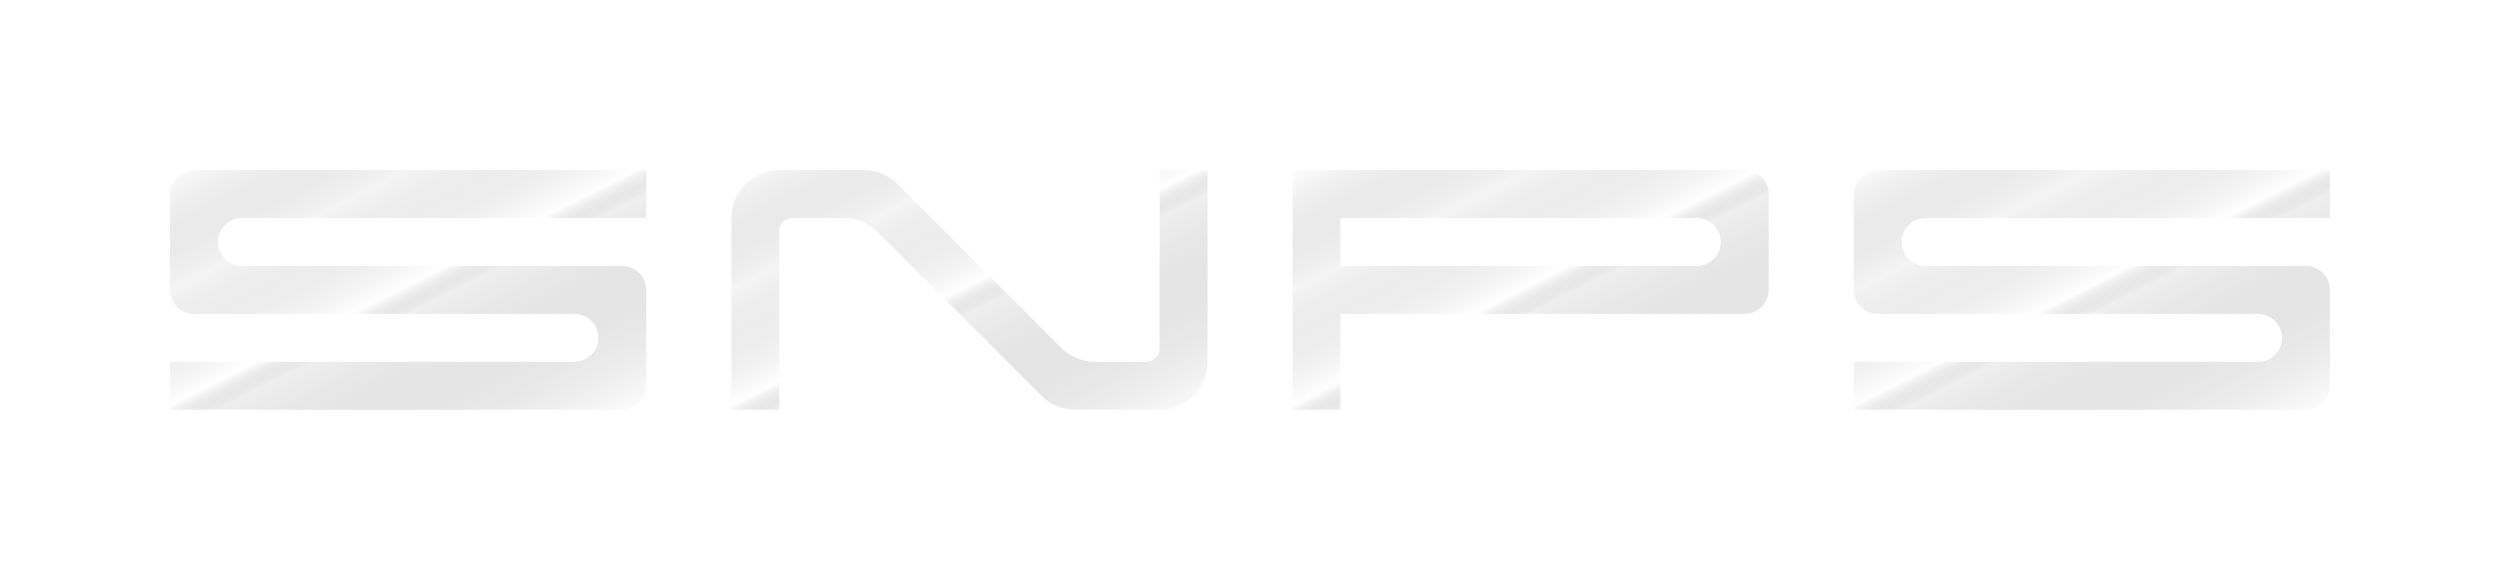
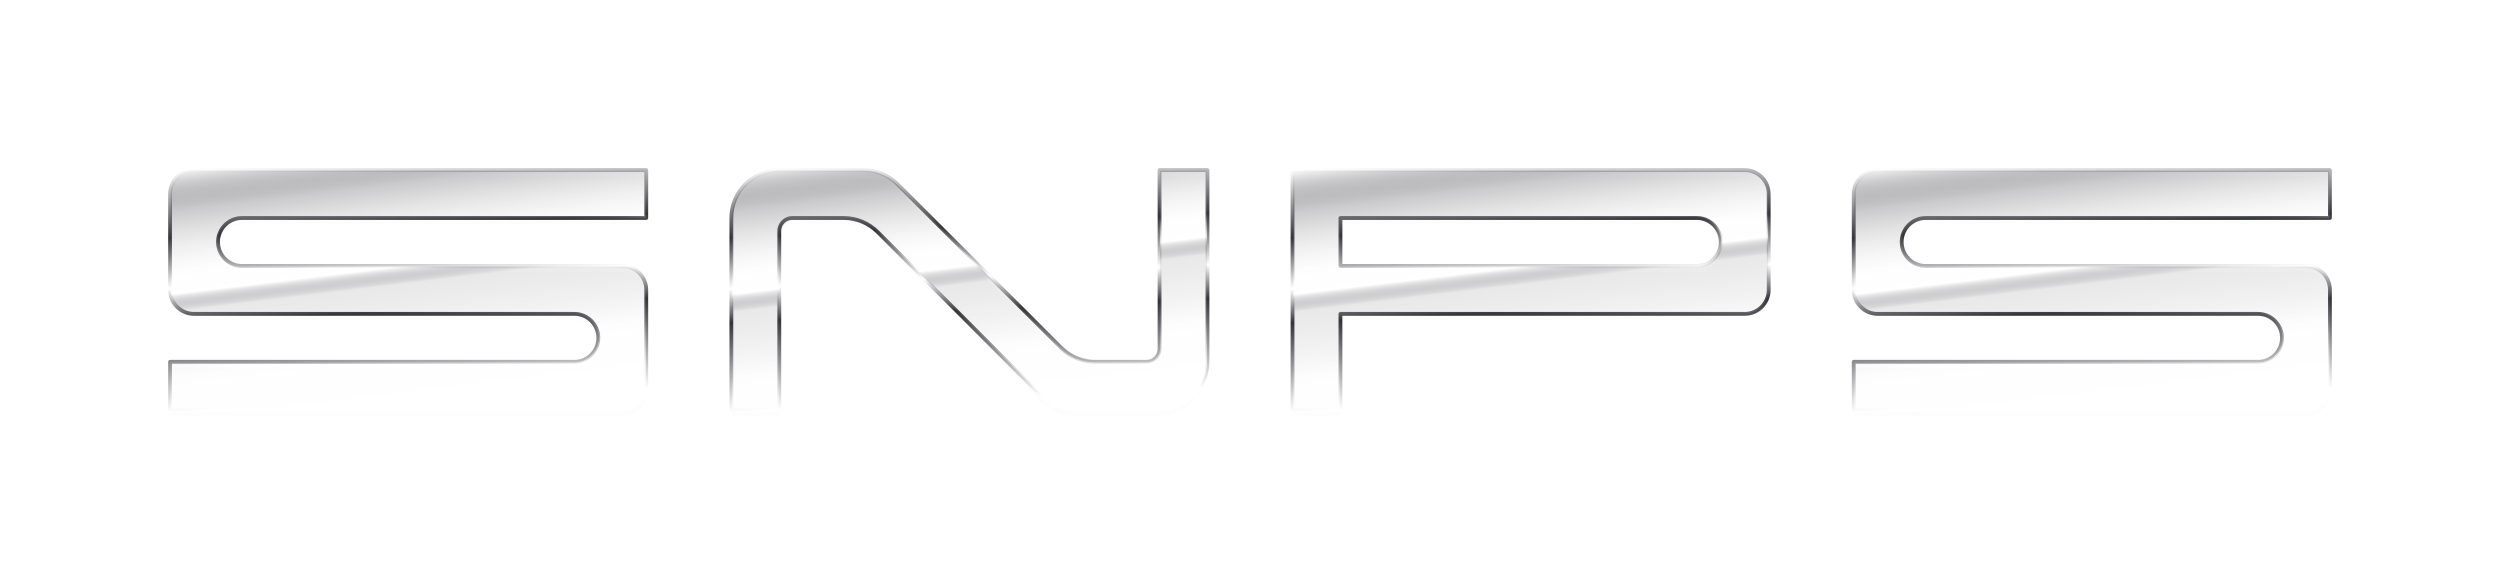
- <svg xmlns="http://www.w3.org/2000/svg" width="489.2" height="113.46" viewBox="0 0 489.2 113.46">
+ <svg xmlns="http://www.w3.org/2000/svg" width="489.200" height="113.460" viewBox="0 0 489.200 113.460">
  <defs>
-     <linearGradient id="silver" x2=".2" y2="1">
+     <linearGradient id="si-silver" x1="0" y1="0" x2=".18" y2="1">
      <stop stop-color="#fafafa" />
-       <stop offset=".2" stop-color="#5d5d5d" />
-       <stop offset=".46" stop-color="#f7f7f7" />
-       <stop offset=".52" stop-color="#777" />
-       <stop offset=".82" stop-color="#eee" />
-       <stop offset="1" stop-color="#b6b6b6" />
+       <stop offset=".18" stop-color="#77777c" />
+       <stop offset=".41" stop-color="#f8f8fa" />
+       <stop offset=".49" stop-color="#68686e" />
+       <stop offset=".7" stop-color="#dfdfe2" />
+       <stop offset="1" stop-color="#b2b2b8" />
    </linearGradient>
-     <linearGradient id="glass" x1="0" y1="0" x2="1" y2="1">
-       <stop stop-color="#fff" stop-opacity=".8" />
-       <stop offset=".25" stop-color="#a6a6a6" stop-opacity=".12" />
-       <stop offset=".49" stop-color="#fff" stop-opacity=".7" />
-       <stop offset=".55" stop-color="#999" stop-opacity=".16" />
-       <stop offset="1" stop-color="#fff" stop-opacity=".85" />
+     <linearGradient id="si-glass" x1="0" y1="0" x2=".24" y2="1">
+       <stop stop-color="#ffffff" stop-opacity=".92" />
+       <stop offset=".16" stop-color="#33333a" stop-opacity=".26" />
+       <stop offset=".4" stop-color="#ffffff" stop-opacity=".12" />
+       <stop offset=".49" stop-color="#ffffff" stop-opacity=".82" />
+       <stop offset=".56" stop-color="#33333a" stop-opacity=".1" />
+       <stop offset=".82" stop-color="#ffffff" stop-opacity=".15" />
+       <stop offset="1" stop-color="#ffffff" stop-opacity=".8" />
    </linearGradient>
-     <linearGradient id="frost" x2="1" y2="1">
-       <stop stop-color="#fff" stop-opacity=".95" />
-       <stop offset="1" stop-color="#999" stop-opacity=".6" />
+     <linearGradient id="si-frost" x2=".8" y2="1">
+       <stop stop-color="#ffffff" stop-opacity=".85" />
+       <stop offset="1" stop-color="#33333a" stop-opacity=".5" />
+     </linearGradient>
+     <linearGradient id="si-edge" x2=".1" y2="1">
+       <stop stop-color="#ffffff" />
+       <stop offset=".28" stop-color="#33333a" />
+       <stop offset=".49" stop-color="#ffffff" />
+       <stop offset=".63" stop-color="#33333a" />
+       <stop offset="1" stop-color="#ffffff" />
    </linearGradient>
  </defs>
-   <g color="#f5f5f5" fill="url(#glass)">
+   <g transform="translate(0 1.2)" fill="#f5f5f5" opacity=".22">
+     <path d="M117.08,42.66h9.38v-9.38H37.97c-2.59,0-4.69,2.1-4.69,4.69v18.76c0,2.59,2.1,4.69,4.69,4.69h4.69s69.73,0,69.73,0c2.59,0,4.69,2.1,4.69,4.69h0c0,2.59-2.1,4.69-4.69,4.69H42.66s-9.38,0-9.38,0v9.38h88.49c2.59,0,4.69-2.1,4.69-4.69v-18.76c0-2.59-2.1-4.69-4.69-4.69h-4.69s-69.73,0-69.73,0c-2.59,0-4.69-2.1-4.69-4.69h0c0-2.59,2.1-4.69,4.69-4.69h69.73Z" />
+     <path d="M226.9,33.28v34.98c0,1.4-1.14,2.54-2.54,2.54h-10.08c-2.49,0-4.87-.99-6.63-2.75l-6.63-6.63-6.64-6.63-12.13-12.13h0l-6.63-6.63c-1.76-1.76-4.14-2.75-6.63-2.75h-9.37s-7.13,0-7.13,0h0c-5.18,0-9.38,4.2-9.38,9.38h0s0,0,0,0v37.52h9.38v-34.98c0-1.4,1.14-2.54,2.54-2.54h10.09c2.49,0,4.87.99,6.63,2.75l16.01,16.01,6.63,6.64,2.74,2.74,6.63,6.63c1.76,1.76,4.14,2.75,6.63,2.75h9.39s7.12,0,7.12,0h0c5.18,0,9.38-4.2,9.38-9.38h0v-37.52h-9.38Z" />
+     <path d="M252.92,33.28v46.9h9.38v-18.76h79.11c2.59,0,4.69-2.1,4.69-4.69v-18.76c0-2.59-2.1-4.69-4.69-4.69h-88.49ZM332.03,52.04h-69.73v-9.38h69.73c2.59,0,4.69,2.1,4.69,4.69h0c0,2.59-2.1,4.69-4.69,4.69Z" />
+     <path d="M372.12,47.35h0c0,2.59,2.1,4.69,4.69,4.69h74.42c2.59,0,4.69,2.1,4.69,4.69v18.76c0,2.59-2.1,4.69-4.69,4.69h-88.49v-9.38h79.11c2.59,0,4.69-2.1,4.69-4.69h0c0-2.59-2.1-4.69-4.69-4.69h-74.42c-2.59,0-4.69-2.1-4.69-4.69v-18.76c0-2.59,2.1-4.69,4.69-4.69h88.49v9.38h-79.11c-2.59,0-4.69,2.1-4.69,4.69Z" />
+   </g>
+   <g fill="url(#si-glass)" stroke="url(#si-edge)" stroke-width=".75" stroke-linejoin="round" paint-order="stroke fill">
+     <path d="M117.08,42.66h9.38v-9.38H37.97c-2.59,0-4.69,2.1-4.69,4.69v18.76c0,2.59,2.1,4.69,4.69,4.69h4.69s69.73,0,69.73,0c2.59,0,4.69,2.1,4.69,4.69h0c0,2.59-2.1,4.69-4.69,4.69H42.66s-9.38,0-9.38,0v9.38h88.49c2.59,0,4.69-2.1,4.69-4.69v-18.76c0-2.59-2.1-4.69-4.69-4.69h-4.69s-69.73,0-69.73,0c-2.59,0-4.69-2.1-4.69-4.69h0c0-2.59,2.1-4.69,4.69-4.69h69.73Z" />
+     <path d="M226.9,33.28v34.98c0,1.4-1.14,2.54-2.54,2.54h-10.08c-2.49,0-4.87-.99-6.63-2.75l-6.63-6.63-6.64-6.63-12.13-12.13h0l-6.63-6.63c-1.76-1.76-4.14-2.75-6.63-2.75h-9.37s-7.13,0-7.13,0h0c-5.18,0-9.38,4.2-9.38,9.38h0s0,0,0,0v37.52h9.38v-34.98c0-1.4,1.14-2.54,2.54-2.54h10.09c2.49,0,4.87.99,6.63,2.75l16.01,16.01,6.63,6.64,2.74,2.74,6.63,6.63c1.76,1.76,4.14,2.75,6.63,2.75h9.39s7.12,0,7.12,0h0c5.18,0,9.38-4.2,9.38-9.38h0v-37.52h-9.38Z" />
+     <path d="M252.92,33.28v46.9h9.38v-18.76h79.11c2.59,0,4.69-2.1,4.69-4.69v-18.76c0-2.59-2.1-4.69-4.69-4.69h-88.49ZM332.03,52.04h-69.73v-9.38h69.73c2.59,0,4.69,2.1,4.69,4.69h0c0,2.59-2.1,4.69-4.69,4.69Z" />
+     <path d="M372.12,47.35h0c0,2.59,2.1,4.69,4.69,4.69h74.42c2.59,0,4.69,2.1,4.69,4.69v18.76c0,2.59-2.1,4.69-4.69,4.69h-88.49v-9.38h79.11c2.59,0,4.69-2.1,4.69-4.69h0c0-2.59-2.1-4.69-4.69-4.69h-74.42c-2.59,0-4.69-2.1-4.69-4.69v-18.76c0-2.59,2.1-4.69,4.69-4.69h88.49v9.38h-79.11c-2.59,0-4.69,2.1-4.69,4.69Z" />
+   </g>
+   <g fill="none" stroke="url(#si-edge)" stroke-width=".22" opacity=".9">
    <path d="M117.08,42.66h9.38v-9.38H37.97c-2.59,0-4.69,2.1-4.69,4.69v18.76c0,2.59,2.1,4.69,4.69,4.69h4.69s69.73,0,69.73,0c2.59,0,4.69,2.1,4.69,4.69h0c0,2.59-2.1,4.69-4.69,4.69H42.66s-9.38,0-9.38,0v9.38h88.49c2.59,0,4.69-2.1,4.69-4.69v-18.76c0-2.59-2.1-4.69-4.69-4.69h-4.69s-69.73,0-69.73,0c-2.59,0-4.69-2.1-4.69-4.69h0c0-2.59,2.1-4.69,4.69-4.69h69.73Z" />
    <path d="M226.9,33.28v34.98c0,1.4-1.14,2.54-2.54,2.54h-10.08c-2.49,0-4.87-.99-6.63-2.75l-6.63-6.63-6.64-6.63-12.13-12.13h0l-6.63-6.63c-1.76-1.76-4.14-2.75-6.63-2.75h-9.37s-7.13,0-7.13,0h0c-5.18,0-9.38,4.2-9.38,9.38h0s0,0,0,0v37.52h9.38v-34.98c0-1.4,1.14-2.54,2.54-2.54h10.09c2.49,0,4.87.99,6.63,2.75l16.01,16.01,6.63,6.64,2.74,2.74,6.63,6.63c1.76,1.76,4.14,2.75,6.63,2.75h9.39s7.12,0,7.12,0h0c5.18,0,9.38-4.2,9.38-9.38h0v-37.52h-9.38Z" />
    <path d="M252.92,33.28v46.9h9.38v-18.76h79.11c2.59,0,4.69-2.1,4.69-4.69v-18.76c0-2.59-2.1-4.69-4.69-4.69h-88.49ZM332.03,52.04h-69.73v-9.38h69.73c2.59,0,4.69,2.1,4.69,4.69h0c0,2.59-2.1,4.69-4.69,4.69Z" />
    <path d="M372.12,47.35h0c0,2.59,2.1,4.69,4.69,4.69h74.42c2.59,0,4.69,2.1,4.69,4.69v18.76c0,2.59-2.1,4.69-4.69,4.69h-88.49v-9.38h79.11c2.59,0,4.69-2.1,4.69-4.69h0c0-2.59-2.1-4.69-4.69-4.69h-74.42c-2.59,0-4.69-2.1-4.69-4.69v-18.76c0-2.59,2.1-4.69,4.69-4.69h88.49v9.38h-79.11c-2.59,0-4.69,2.1-4.69,4.69Z" />
  </g>
</svg>
